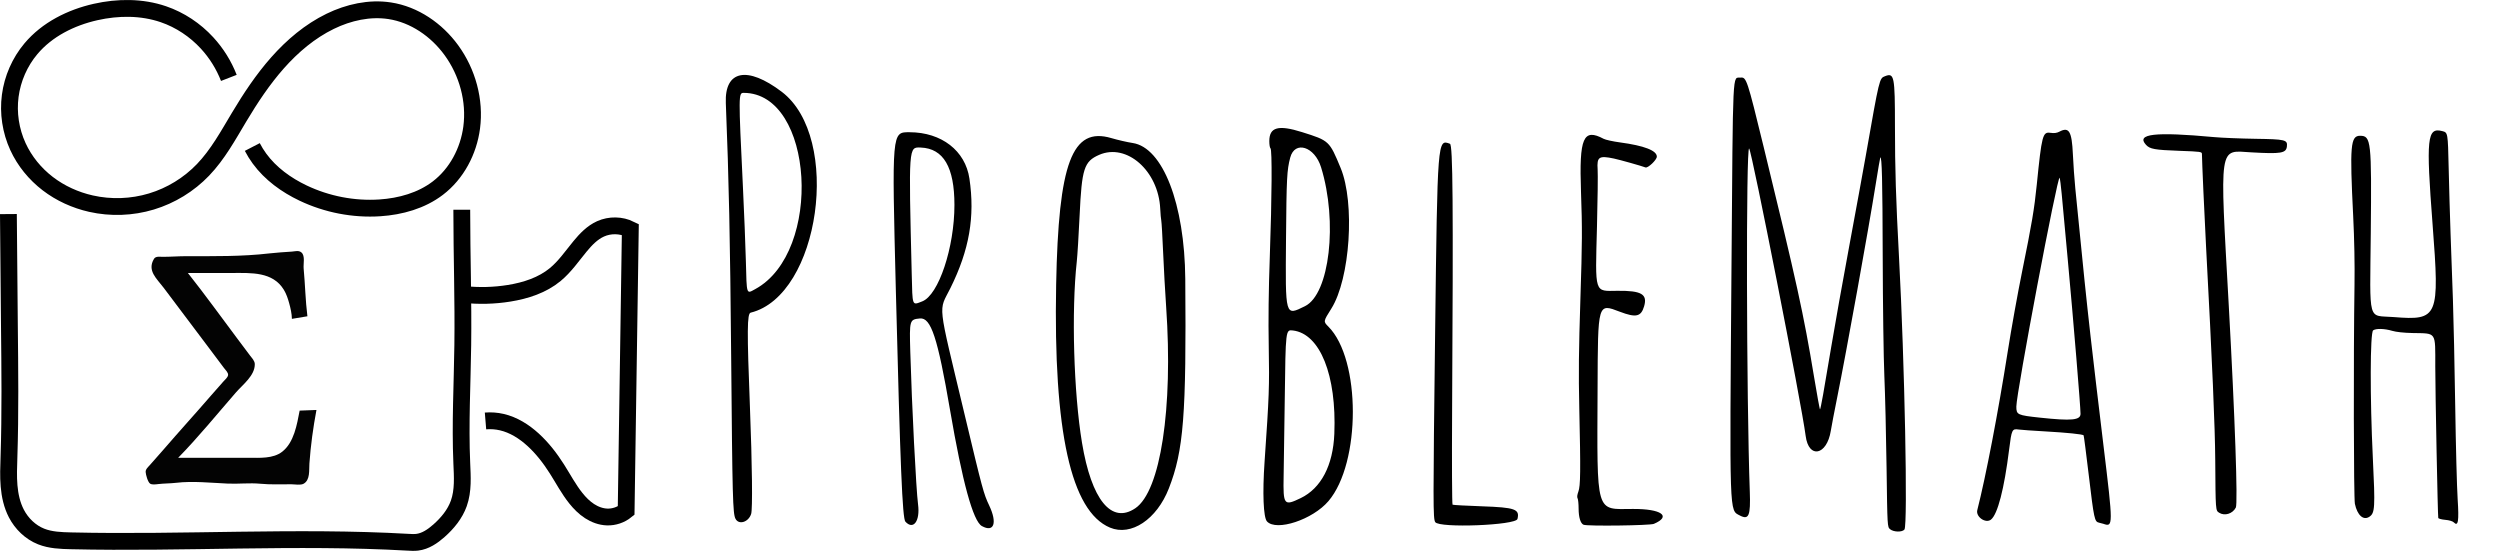
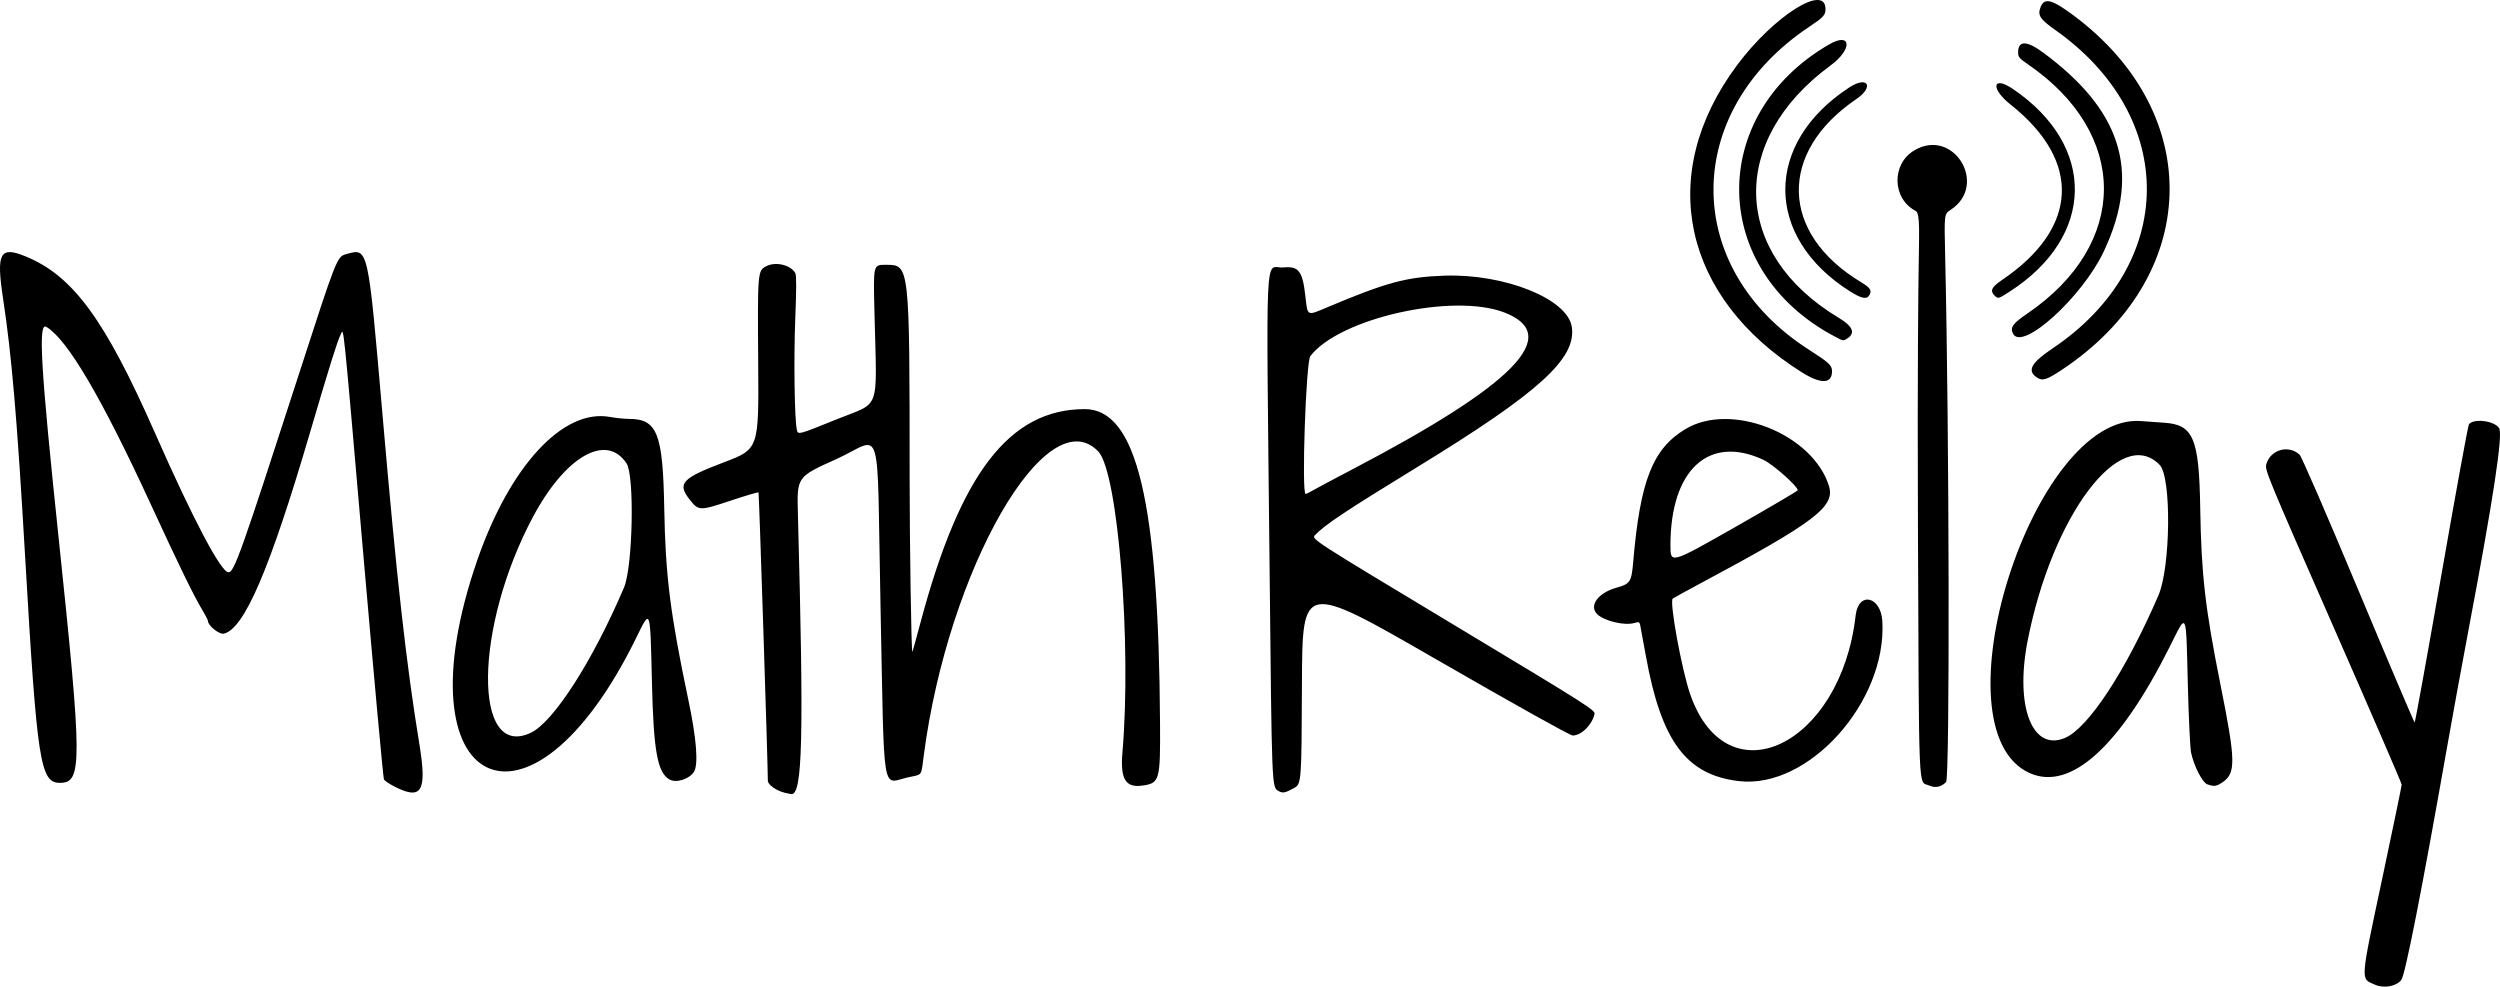
- <svg xmlns="http://www.w3.org/2000/svg" version="1.1" id="svg840" width="2974.305" height="655.38" viewBox="0 0 2974.305 655.38">
-   <defs id="defs844">
-     </defs>
-   <g id="g846" transform="translate(-208.3929,-160.2282)">
-     <path style="fill:none;stroke:#000000;stroke-width:20;stroke-linecap:butt;stroke-linejoin:miter;stroke-miterlimit:4;stroke-dasharray:none;stroke-opacity:1" d="m 480.664,252.905 c -5.956,-15.298 -14.791,-29.47 -25.904,-41.552 -14.187,-15.424 -32.149,-27.425 -51.98,-34.202 -25.771,-8.807 -54.059,-8.638 -80.627,-2.65 -29.31,6.606 -57.668,20.731 -76.989,43.74 -13.28,15.815 -21.897,35.487 -24.587,55.962 -2.69,20.475 0.547,41.685 9.158,60.456 7.934,17.295 20.347,32.447 35.444,44.029 15.097,11.582 32.833,19.614 51.393,23.811 23.678,5.354 48.737,4.455 71.977,-2.559 23.24,-7.013 44.609,-20.122 61.41,-37.643 17.6,-18.354 29.91,-40.996 42.971,-62.815 13.548,-22.632 28.174,-44.739 45.656,-64.49 17.746,-20.049 38.591,-37.697 62.665,-49.415 21.861,-10.64 46.687,-16.224 70.722,-12.563 29.468,4.489 55.857,22.809 73.408,46.902 19.152,26.291 28.418,59.88 24.171,92.129 -3.687,27.994 -17.827,54.913 -40.285,72.028 -19.584,14.926 -44.361,21.843 -68.932,23.451 -31.268,2.047 -63.017,-4.126 -91.312,-17.588 -20.128,-9.576 -38.768,-23.046 -51.923,-41.039 -3.191,-4.365 -6.047,-8.975 -8.533,-13.776" id="path1421" />
-     <path style="fill:none;stroke:#000000;stroke-width:20;stroke-linecap:butt;stroke-linejoin:miter;stroke-miterlimit:4;stroke-dasharray:none;stroke-opacity:1" d="m 218.393,414.921 c 0.329,43.954 0.722,87.907 1.18,131.859 0.548,52.517 1.188,105.054 -0.517,157.546 -0.369,11.353 -0.846,22.737 0.123,34.055 0.969,11.317 3.436,22.643 8.656,32.731 6.303,12.179 16.761,22.341 29.508,27.399 11.147,4.424 23.419,4.857 35.409,5.137 133.756,3.123 267.726,-5.884 401.302,1.712 3.54,0.201 7.101,0.414 10.623,0 9.875,-1.16 18.523,-7.108 25.967,-13.7 10.139,-8.979 19.061,-19.778 23.606,-32.537 5.415,-15.2 4.239,-31.829 3.541,-47.949 -2.024,-46.774 0.569,-93.608 1.18,-140.421 0.694,-53.084 -1.161,-106.169 -1.18,-159.258 -2.1e-4,-0.571 -2.1e-4,-1.142 0,-1.712" id="path1429" />
-     <path style="fill:none;stroke:#000000;stroke-width:20;stroke-linecap:butt;stroke-linejoin:miter;stroke-miterlimit:4;stroke-dasharray:none;stroke-opacity:1" d="m 760.157,510.529 c 17.952,1.948 36.165,1.478 53.993,-1.394 19.728,-3.177 39.479,-9.565 54.88,-22.298 11.463,-9.476 19.951,-21.962 29.4,-33.446 6.884,-8.366 14.617,-16.466 24.5,-20.904 11.113,-4.99 24.449,-4.739 35.366,0.665 l -4.966,334.56 c -6.296,5.105 -14.459,7.855 -22.561,7.6 -7.465,-0.235 -14.724,-2.947 -20.988,-7.014 -6.264,-4.068 -11.586,-9.452 -16.252,-15.283 -8.649,-10.807 -15.125,-23.152 -22.54,-34.84 -8.053,-12.693 -17.305,-24.72 -28.42,-34.84 -10.643,-9.69 -23.214,-17.673 -37.24,-20.904 -6.317,-1.455 -12.86,-1.927 -19.32,-1.394" id="path1675" />
-     <text xml:space="preserve" style="font-size:74.667px;line-height:1.25;font-family:sans-serif" x="401.529" y="554.008" id="text4824">
-       <tspan id="tspan4822" x="401.529" y="554.008" />
-     </text>
-     <path style="fill:#030303;stroke:none;stroke-width:0.769" d="m 584.884,647.972 -19.987,0.769 c -3.223,16.621 -6.617,37.814 -20.756,48.9 -10.843,8.501 -27.056,7.218 -39.975,7.218 h -83.793 c 24.045,-24.552 46.075,-51.713 68.635,-77.643 8.401,-9.656 22.697,-20.133 22.523,-33.825 -0.049,-3.858 -3.356,-7.08 -5.541,-9.994 l -14.99,-19.987 c -19.616,-26.156 -38.772,-52.803 -59.096,-78.412 h 53.043 c 22.163,0 47.912,-1.745 61.143,19.987 3.008,4.941 4.869,10.589 6.39,16.144 1.633,5.965 3.064,12.25 3.192,18.45 l 18.45,-3.075 c -2.392,-18.929 -2.679,-37.944 -4.482,-56.887 -0.52,-5.47 2.02,-14.918 -2.551,-18.974 -3.234,-2.87 -7.601,-1.361 -11.417,-1.082 -8.95,0.656 -18.002,1.105 -26.906,2.155 -32.005,3.777 -66.172,3.295 -98.399,3.295 -9.514,0 -18.919,0.769 -28.443,0.769 -3.396,0 -8.292,-0.986 -10.334,2.42 -8.455,14.096 3.325,23.467 11.585,34.48 18.856,25.142 37.834,50.194 56.692,75.337 l 14.99,19.987 c 1.607,2.142 5.284,5.53 4.901,8.456 -0.366,2.798 -3.831,5.704 -5.63,7.687 -4.815,5.31 -9.538,10.718 -14.223,16.144 -18.73,21.691 -38.054,42.87 -56.77,64.574 -5.354,6.209 -10.908,12.239 -16.26,18.45 -2.039,2.365 -5.388,5.045 -5.195,8.456 0.183,3.24 2.525,11.894 5.261,13.816 2.295,1.611 6.984,0.879 9.602,0.571 7.142,-0.843 14.392,-0.697 21.525,-1.538 19.712,-2.326 41.642,0.088 61.499,0.958 12.741,0.557 25.74,-1.048 38.437,0.161 12.218,1.162 24.617,0.638 36.9,0.638 4.083,0 10.966,1.37 14.605,-0.594 8.104,-4.373 6.444,-16.242 6.988,-24.006 1.495,-21.33 4.427,-42.785 8.388,-63.806 z" id="path1530" />
-     <path style="fill:#000000;stroke-width:1.403" d="m 2457.104,789.871 c -3.278,-2.71 -3.278,-2.71 -4.226,-73.387 -0.521,-38.873 -1.706,-87.907 -2.633,-108.966 -0.927,-21.059 -1.807,-85.193 -1.954,-142.519 -0.232,-90.098 -0.951,-119.352 -2.884,-117.377 -0.246,0.251 -2.679,14.479 -5.407,31.618 -8.495,53.371 -34.958,199.846 -45.854,253.804 -3.308,16.379 -6.732,34.264 -7.61,39.743 -4.7,29.339 -26.367,33.665 -29.921,5.975 -4.936,-38.458 -63.912,-338.333 -67.221,-341.802 -3.831,-4.015 -3.263,297.355 0.769,408.114 1.052,28.907 -1.131,34.104 -11.932,28.401 -12.479,-6.59 -12.151,3.168 -9.869,-293.586 1.881,-244.645 1.004,-226.326 10.889,-227.335 6.869,-0.701 7.784,2.052 27.372,82.334 39.223,160.761 47.767,199.725 59.86,272.963 3.636,22.022 6.888,39.757 7.227,39.411 0.845,-0.863 4.611,-21.843 13.37,-74.487 4.088,-24.569 13.778,-78.811 21.535,-120.539 7.756,-41.728 16.516,-89.589 19.466,-106.358 16.439,-93.446 16.179,-92.377 23.03,-95.036 10.898,-4.231 11.742,0.021 11.748,59.159 0,51.102 1.12,87.173 4.836,156.416 6.725,125.312 10.576,318.743 6.446,323.821 -2.701,3.321 -12.837,3.103 -17.035,-0.366 z m -928.141,-1.93 c -46.371,-19.465 -67.39,-114.275 -64.05,-288.908 2.778,-145.235 18.956,-188.265 65.613,-174.521 7.734,2.278 19.155,4.903 25.38,5.832 35.891,5.359 61.898,72.461 62.633,161.598 1.337,162.333 -1.956,204.37 -19.536,249.365 -14.41,36.882 -44.904,57.185 -70.041,46.634 z m 30.168,-23.056 c 29.941,-20.234 45.04,-118.941 36.654,-239.618 -1.192,-17.159 -2.82,-46.514 -3.616,-65.233 -0.797,-18.719 -1.778,-35.527 -2.18,-37.351 -0.403,-1.824 -0.964,-8.206 -1.247,-14.181 -2.138,-45.094 -39.99,-78.396 -72.75,-64.005 -17.855,7.844 -20.558,16.24 -23.152,71.92 -1.081,23.209 -2.598,47.942 -3.371,54.962 -6.483,58.88 -3.696,155.923 6.189,215.552 11.277,68.022 35.02,97.182 63.473,77.954 z m -182.574,21.212 c -10.441,-5.785 -23.169,-52.188 -37.897,-138.164 -14.741,-86.051 -22.663,-110.119 -35.823,-108.828 -12.367,1.214 -12.541,1.809 -11.462,39.341 1.859,64.666 6.91,164.001 9.252,181.968 2.575,19.758 -5.557,30.787 -15.073,20.443 -3.544,-3.853 -6.101,-65.821 -11.364,-275.443 -4.76,-189.575 -4.904,-187.931 16.392,-187.874 38.003,0.101 66.241,21.965 71.151,55.09 6.744,45.501 -0.096,84.926 -22.619,130.388 -14.184,28.63 -15.943,12.744 16.44,148.461 21.904,91.797 23.067,96.109 29.717,110.151 9.858,20.818 5.713,32.459 -8.713,24.467 z m -70.957,-267.305 c 19.439,-7.477 38.329,-64.073 38.307,-114.773 -0.019,-44.903 -13.037,-67.129 -39.968,-68.241 -14.691,-0.607 -14.552,-2.522 -10.856,150.208 0.955,39.476 0.216,37.538 12.518,32.806 z m 610.338,262.619 c -2.659,-4.147 -2.669,-19.386 -0.147,-225.655 2.82,-230.577 2.781,-230.077 17.656,-224.458 3.442,1.301 3.994,70.176 2.55,318.388 -0.353,60.631 -0.112,110.572 0.535,110.98 0.647,0.408 16.392,1.273 34.988,1.921 39.504,1.377 45.101,3.371 42.233,15.044 -1.864,7.585 -93.113,11.112 -97.815,3.78 z m 176.455,3.129 c -3.612,-1.484 -5.873,-8.844 -5.894,-19.188 -0.011,-5.693 -0.576,-11.246 -1.253,-12.338 -0.771,-1.244 -0.423,-4.159 0.932,-7.8 2.606,-7.002 2.799,-24.129 1.12,-99.408 -0.919,-41.186 -0.634,-69.09 1.324,-129.757 2.2,-68.172 2.284,-83.249 0.713,-127.848 -2.265,-64.299 2.662,-75.761 26.997,-62.803 2.266,1.207 10.969,3.116 19.341,4.244 28.891,3.891 43.89,9.679 43.89,16.936 0,3.869 -10.632,13.97 -13.515,12.84 -4.331,-1.697 -30.865,-9.164 -37.587,-10.577 -17.763,-3.734 -20.358,-1.992 -19.325,12.973 0.391,5.663 0.042,36.142 -0.776,67.73 -2.108,81.434 -3.536,76.95 24.418,76.664 28.461,-0.291 35.877,4.023 31.655,18.414 -3.658,12.467 -9.655,13.803 -28.962,6.45 -26.343,-10.033 -26.003,-11.211 -26.411,91.318 -0.603,151.516 -2.91,143.629 41.919,143.354 33.996,-0.209 46.446,8.607 25.05,17.736 -4.646,1.982 -79.093,2.925 -83.634,1.059 z m -376.651,-3.973 c -4.289,-4.705 -5.453,-33.793 -2.85,-71.231 5.408,-77.8 5.828,-89.37 4.956,-136.562 -0.598,-32.4 -0.194,-66.671 1.273,-107.776 2.493,-69.857 2.843,-127.041 0.787,-128.338 -0.764,-0.482 -1.389,-4.313 -1.389,-8.513 0,-16.683 10.656,-19.63 38.883,-10.754 32.426,10.197 32.568,10.329 45.969,42.666 17.267,41.664 11.289,131.868 -11.091,167.376 -9.608,15.243 -9.608,15.243 -3.478,21.387 38.732,38.818 38.796,162.075 0.107,207.555 -18.792,22.091 -62.047,36.392 -73.168,24.191 z m 40.1,-27.72 c 24.314,-11.746 38.52,-38.91 40.036,-76.552 2.806,-69.684 -16.942,-118.982 -49.227,-122.887 -8.746,-1.058 -8.716,-1.307 -9.758,81.762 -0.425,33.928 -1.03,75.248 -1.342,91.822 -0.645,34.198 0.363,35.482 20.291,25.855 z m 5.092,-228.347 c 29.277,-14.328 39.237,-100.234 19.162,-165.27 -7.632,-24.726 -31.252,-32.145 -36.689,-11.524 -3.936,14.927 -4.414,24.154 -5.014,96.729 -0.773,93.483 -1.27,91.718 22.542,80.065 z m 949.799,258.89 c -0.764,-0.269 -3.059,-0.864 -5.1,-1.322 -5.33,-1.196 -5.945,-4.047 -12.214,-56.708 -3.055,-25.661 -5.805,-46.912 -6.112,-47.225 -1.275,-1.302 -19.919,-3.209 -45.314,-4.635 -14.894,-0.836 -29.266,-1.849 -31.94,-2.251 -7.844,-1.178 -8.384,-0.051 -11.343,23.656 -5.872,47.056 -13.637,77.092 -21.581,83.472 -6.301,5.061 -18.348,-3.26 -16.306,-11.263 10.114,-39.639 24.865,-116.455 36.12,-188.087 4.278,-27.229 12.067,-70.566 17.309,-96.305 11.45,-56.22 14.436,-73.923 17.34,-102.813 5.882,-58.515 7.027,-62.941 15.96,-61.687 4.899,0.688 7.821,0.315 11.102,-1.418 11.324,-5.98 14.656,-0.329 15.892,26.943 0.53,11.699 1.817,29.887 2.859,40.416 10.607,107.147 12.57,126.181 18.134,175.845 2.665,23.789 9.563,82.123 15.33,129.632 11.71,96.475 11.708,97.922 -0.136,93.748 z m -27.091,-130.848 c -0.015,-8.903 -8.328,-109.283 -15.268,-184.382 -3.047,-32.969 -6.26,-67.748 -7.14,-77.287 -0.88,-9.539 -1.996,-18.132 -2.48,-19.096 -2.252,-4.486 -51.478,255.76 -51.478,272.152 0,9.77 1.12,10.29 28.468,13.22 37.349,4.002 47.911,2.986 47.898,-4.608 z m 444.016,129.121 c -1.339,-1.368 -5.454,-2.581 -10.084,-2.973 -4.302,-0.364 -8.045,-1.377 -8.317,-2.25 -0.627,-2.007 -3.551,-149.887 -3.565,-180.269 -0.017,-41.946 1.875,-39.156 -26.958,-39.73 -10.326,-0.205 -19.569,-1.202 -24.302,-2.619 -9.152,-2.741 -19.407,-2.989 -22.666,-0.549 -3.638,2.724 -3.826,80.248 -0.368,151.572 2.891,59.63 2.533,65.736 -4.107,70.179 -7.095,4.747 -14.371,-1.757 -17.238,-15.406 -1.439,-6.854 -1.738,-177.586 -0.456,-260.244 0.378,-24.379 -0.207,-54.79 -1.584,-82.345 -4.18,-83.619 -3.182,-95.261 8.165,-95.261 13.2,0 13.839,5.796 12.782,116.004 -1.044,108.824 -4.234,97.154 27.252,99.671 53.105,4.245 54.753,0.328 46.29,-110.027 -7.914,-103.202 -6.588,-115.956 11.564,-111.205 6.623,1.733 6.623,1.733 7.561,43.706 0.516,23.085 1.537,58.565 2.269,78.844 0.732,20.279 1.985,55.335 2.785,77.902 0.799,22.567 2.034,79.681 2.743,126.92 0.709,47.239 2.003,96.851 2.876,110.248 1.742,26.733 0.657,33.24 -4.64,27.83 z m -2044.275,-4.328 c -3.157,-6.258 -3.648,-24.832 -5.109,-193.217 -1.208,-139.187 -2.717,-210.754 -6.355,-301.347 -1.565,-38.968 25.551,-44.413 66.509,-13.354 71.846,54.481 45.415,242.492 -36.944,262.792 -4.295,1.059 -4.446,20.85 -0.858,112.888 2.65,67.981 3.247,120.948 1.427,126.579 -3.195,9.887 -14.768,13.395 -18.67,5.659 z m 23.571,-273.162 c 80.997,-44.145 69.81,-233.456 -13.796,-233.456 -6.219,0 -6.232,1.625 -0.891,112.03 1.453,30.028 3.026,69.593 3.496,87.922 1.059,41.251 0.43,39.368 11.191,33.503 z m 1741.605,266.06 c -4.282,-2.711 -4.246,-2.228 -4.648,-62.739 -0.262,-39.35 -3.494,-114.483 -10.92,-253.841 -1.9,-35.65 -4.9,-102.878 -4.911,-110.037 0,-2.877 -0.836,-3 -26.737,-3.945 -29.586,-1.08 -35.151,-2.076 -39.799,-7.129 -12.084,-13.135 10.402,-15.684 81.112,-9.193 9.165,0.841 31.257,1.747 49.093,2.013 35.644,0.532 38.321,1.182 37.418,9.096 -0.918,8.045 -6.906,9.047 -42.071,7.04 -39.518,-2.255 -37.917,-13.09 -27.047,183.06 7.322,132.122 10.897,234.699 8.349,239.561 -3.869,7.383 -13.264,10.278 -19.841,6.114 z" id="path1182" />
+ <svg xmlns="http://www.w3.org/2000/svg" version="1.1" id="svg3955" width="1531.629" height="604.472" viewBox="0 0 1531.629 604.472">
+   <defs id="defs3959" />
+   <g id="g3961" transform="translate(-31.60587,-88.37905)">
+     <path style="fill:#000000" d="m 1486.5,691.597 c -8.842,-3.903 -9.091,-0.555 4.93,-66.578 6.363,-29.964 11.57,-55.145 11.57,-55.957 0,-0.812 -18.891,-44.485 -41.98,-97.051 -39.781,-90.569 -41.928,-95.76 -41.002,-99.117 2.491,-9.022 13.694,-12.269 20.446,-5.927 1.246,1.171 16.335,35.951 36.019,83.024 18.631,44.555 34.139,81.009 34.462,81.009 0.323,0 7.722,-40.837 16.441,-90.75 8.719,-49.913 16.286,-91.29 16.815,-91.951 3.001,-3.747 15.543,-2.144 18.497,2.364 2.455,3.747 -3.482,42.956 -18.602,122.837 -3.852,20.35 -9.739,52.525 -13.082,71.5 -15.687,89.023 -25.893,140.927 -28.281,143.816 -3.28,3.969 -10.673,5.236 -16.233,2.782 z M 512.358,574.046 c -5.162,-1.231 -10.361,-4.942 -10.335,-7.378 0.081,-7.51 -5.371,-176.257 -5.707,-176.634 -0.228,-0.256 -8.007,2.056 -17.287,5.137 -18.795,6.241 -19.427,6.224 -24.842,-0.66 C 446.367,384.57 449.218,381.439 475,371.657 496.5,363.5 496.5,363.5 496.12,311.271 c -0.412,-56.658 -0.379,-57.051 4.971,-59.818 5.778,-2.988 15.088,-0.724 17.791,4.327 0.68,1.271 0.669,10.177 -0.034,27.304 -1.011,24.608 -0.493,62.093 0.947,68.603 0.705,3.187 0.705,3.187 24.614,-6.5 27.098,-10.979 24.404,-3.385 22.954,-64.7 -0.728,-30.784 -0.957,-29.871 7.491,-29.871 13.968,0 14.034,0.609 14.038,129.885 10e-4,41.286 1.044,107.898 1.679,107.263 0.147,-0.147 2.362,-8.141 4.923,-17.765 24.381,-91.629 54.526,-130.875 100.606,-130.981 31.85,-0.073 45.38,56.251 46.206,192.361 0.215,35.333 -0.226,36.862 -11.026,38.311 -10.131,1.359 -13.403,-4.136 -12.022,-20.189 5.732,-66.638 -2.708,-171.922 -14.794,-184.536 -31.581,-32.963 -91.968,72.169 -106.884,186.084 -1.725,13.172 -0.691,11.658 -9.186,13.457 -16.922,3.585 -14.869,15.847 -17.316,-103.423 -2.45,-119.42 1.977,-104.48 -27.096,-91.428 -24.159,10.846 -24.159,10.846 -23.55,33.346 3.737,138.09 2.902,172.803 -4.136,171.898 -0.438,-0.056 -2.209,-0.44 -3.937,-0.852 z m 302.404,-1.119 c -3.994,-2.327 -3.961,-1.491 -5.339,-136.333 -2.104,-205.922 -3.164,-183.24 8.617,-184.372 9.227,-0.887 11.603,2.259 13.308,17.616 1.378,12.413 0.826,12.116 12.989,6.984 36.587,-15.439 48.945,-18.786 72.228,-19.558 36.998,-1.227 75.438,14.237 78.01,31.384 2.909,19.396 -19.944,40.135 -94.574,85.823 -44.038,26.96 -56.956,35.556 -62.762,41.764 -2.262,2.418 -2.262,2.418 84.807,54.798 83.821,50.426 87.045,52.474 86.442,54.923 -1.654,6.72 -8.167,13.059 -13.385,13.029 -1.589,-0.009 -34.336,-18.291 -84.102,-46.952 -81.5,-46.937 -81.5,-46.937 -81.758,14.86 -0.258,61.797 -0.258,61.797 -5.135,64.452 -5.301,2.885 -6.701,3.122 -9.345,1.582 z M 835.382,389.127 C 837.097,388.097 848.175,382.191 860,376.002 959.859,323.738 989.028,293.686 953.331,279.846 921.89,267.657 852.103,283.333 834.383,306.565 831.682,310.105 828.92,391 831.499,391 c 0.421,0 2.168,-0.843 3.883,-1.873 z M 273.056,570.145 c -2.994,-1.546 -5.799,-3.449 -6.233,-4.228 C 266.389,565.138 260.857,504.875 254.529,432 241.239,278.939 242.328,289.527 240.278,293.438 c -1.92,3.665 -6.818,19.333 -18.863,60.339 -24.505,83.427 -40.166,119.932 -52.69,122.813 -2.77,0.637 -9.726,-4.928 -9.726,-7.781 0,-0.576 -1.535,-3.582 -3.412,-6.679 C 150.418,453.599 141.331,434.979 124.29,398 93.745,331.714 72.84,296.175 59.948,288.614 54.905,285.657 56.511,313.178 67.454,417.255 82.042,555.993 82.114,568 68.357,568 56.221,568 54.325,555.672 46.973,429 42.079,344.663 38.803,306.34 33.504,271.432 29.255,243.432 31.488,239.078 46.908,245.307 76.151,257.118 95.707,283.703 126.499,353.5 c 23.508,53.286 40.5,85.5 45.099,85.5 3.486,0 7.74,-11.969 42.991,-120.951 23.183,-71.673 23.477,-72.421 29.037,-73.956 13.717,-3.787 13.313,-5.572 22.365,98.907 8.684,100.234 14.545,152.559 22.537,201.202 4.793,29.169 1.491,34.705 -15.472,25.943 z M 1213.5,569.62 c -6.772,-3.041 -6.168,10.886 -6.867,-158.37 -0.42,-101.848 0.36,-152.586 0.367,-153.25 0.309,-27.547 1.128,-38.881 -1.751,-40.385 -14.506,-7.577 -14.935,-28.825 -0.75,-37.161 24.059,-14.138 45.496,21.363 22.068,36.546 -3.857,2.5 -3.857,2.5 -3.248,28.5 2.526,107.776 2.897,319.737 0.563,322.033 -3.099,3.049 -6.651,3.763 -10.383,2.087 z m 170.38,-0.739 c -3.009,-1.104 -8.184,-11.258 -9.914,-19.455 -0.572,-2.709 -1.455,-21.126 -1.963,-40.926 -1.215,-47.384 -0.27,-45.458 -11.42,-23.266 -30.552,60.805 -60.536,87.796 -85.353,76.831 -59.547,-26.309 1.79,-220.774 68.041,-215.72 4.526,0.345 10.97,0.81 14.32,1.033 17.799,1.185 21.285,9.451 21.985,52.122 0.674,41.109 2.995,61.352 12.439,108.5 9.369,46.777 9.503,54.132 1.088,59.737 -3.668,2.443 -5.172,2.63 -9.223,1.144 z m -87.269,-28.363 c 14.336,-5.99 37.208,-40.817 57.331,-87.297 7.514,-17.356 8.09,-72.44 0.836,-79.974 -23.96,-24.886 -65.921,30.971 -80.948,107.753 -7.848,40.102 2.782,67.874 22.781,59.518 z M 1097,566.934 c -32.236,-3.755 -47.584,-24.336 -56.999,-76.434 -1.69,-9.35 -3.282,-17.981 -3.538,-19.18 -0.416,-1.95 -0.808,-2.08 -3.714,-1.237 -5.835,1.694 -18.113,-1.198 -22.47,-5.291 -5.457,-5.127 0.237,-13.15 11.595,-16.336 8.501,-2.385 9.259,-3.54 10.302,-15.697 4.291,-50.02 11.915,-69.413 32.049,-81.526 27.996,-16.843 77.959,2.98 87.884,34.868 3.954,12.705 -8.554,22.173 -79.108,59.883 -8.525,4.556 -15.991,8.67 -16.592,9.141 -2.165,1.7 5.548,43.86 10.75,58.756 22.566,64.628 92.271,31.295 101.308,-48.446 1.691,-14.919 15.492,-11.864 16.367,3.623 2.788,49.331 -45.23,102.84 -87.833,97.877 z m 35.996,-178.204 c 0.014,-2.453 -15.218,-15.937 -21.081,-18.663 -33.418,-15.535 -56.914,6.114 -56.914,52.439 0,11.33 0,11.33 38.996,-10.838 21.448,-12.192 38.998,-22.515 39,-22.938 z M 441.738,565.913 c -7.364,-4.288 -9.72,-17.339 -10.726,-59.413 -1.116,-46.694 -0.687,-45.53 -9.878,-26.846 -65.351,132.844 -145.921,93.184 -97.205,-47.849 20.035,-58.002 52.681,-93.275 81.426,-87.979 3.506,0.646 8.631,1.175 11.388,1.175 17.536,0 20.992,8.685 21.815,54.824 0.738,41.373 3.675,64.656 14.859,117.779 4.965,23.584 6.158,39.343 3.308,43.692 -2.952,4.506 -10.948,6.97 -14.987,4.618 z m -85.039,-28.546 c 13.966,-6.522 38.006,-43.941 57.201,-89.035 5.387,-12.655 6.548,-68.422 1.582,-76 -12.345,-18.841 -37.463,-4.522 -57.328,32.682 -36.061,67.537 -36.956,148.933 -1.455,132.353 z M 1135.47,316.453 C 1063.489,271.262 1045.089,196.097 1096.05,128 1118.432,98.091 1150,78.149 1150,93.918 c 0,3.687 -1.254,5.066 -9.729,10.705 -78.403,52.168 -78.55,148.086 -0.271,198.103 12.118,7.743 14,9.502 14,13.083 0,7.809 -6.744,8.043 -18.53,0.644 z m 143.753,2.99 c -5.791,-4.056 -3.09,-8.899 9.777,-17.526 76.422,-51.241 77.317,-141.867 1.711,-195.215 -9.198,-6.49 -10.758,-8.821 -9.086,-13.574 2.252,-6.404 6.765,-5.383 20.158,4.561 81.69,60.658 77.976,161.049 -7.208,217.406 -9.4,6.219 -11.736,6.881 -15.352,4.348 z m -123.824,-25.042 c -76.197,-40.413 -78.116,-135.305 -3.273,-178.76 13.754,-7.986 14.584,2.85 0.984,12.833 -62.85,46.131 -60.294,115.462 4.891,154.541 8.493,5.092 10.399,9.192 5.777,12.429 -2.84,1.989 -2.611,2.017 -8.379,-1.042 z m 109.551,-1.495 c -2.039,-3.809 -0.311,-6.301 8.532,-12.308 62.671,-42.57 62.805,-110.354 0.259,-153.015 -4.934,-3.366 -5.742,-4.357 -5.742,-7.05 0,-7.515 5.288,-7.419 15.663,0.285 45.424,33.725 60.852,70.849 36.779,121.717 -13.183,27.857 -49.768,61.066 -55.492,50.371 z M 1165,266.873 c -52.661,-33.28 -52.869,-90.753 -0.381,-124.951 11.295,-7.359 15.428,-0.424 4.265,7.156 -48.094,32.66 -46.681,82.133 2.616,112.01 5.99,3.63 7,5.107 5.461,7.983 -1.564,2.922 -4.8,2.327 -11.961,-2.199 z m 88.571,2.555 c -2.928,-2.928 -1.83,-5.179 4.679,-9.586 46.572,-31.538 49.08,-72.58 5.069,-107.457 -12.393,-9.821 -11.05,-18.031 1.55,-9.475 51.313,34.846 50.332,90.272 -1.828,123.985 -7.191,4.647 -7.32,4.682 -9.469,2.533 z" id="path4165" />
  </g>
</svg>
